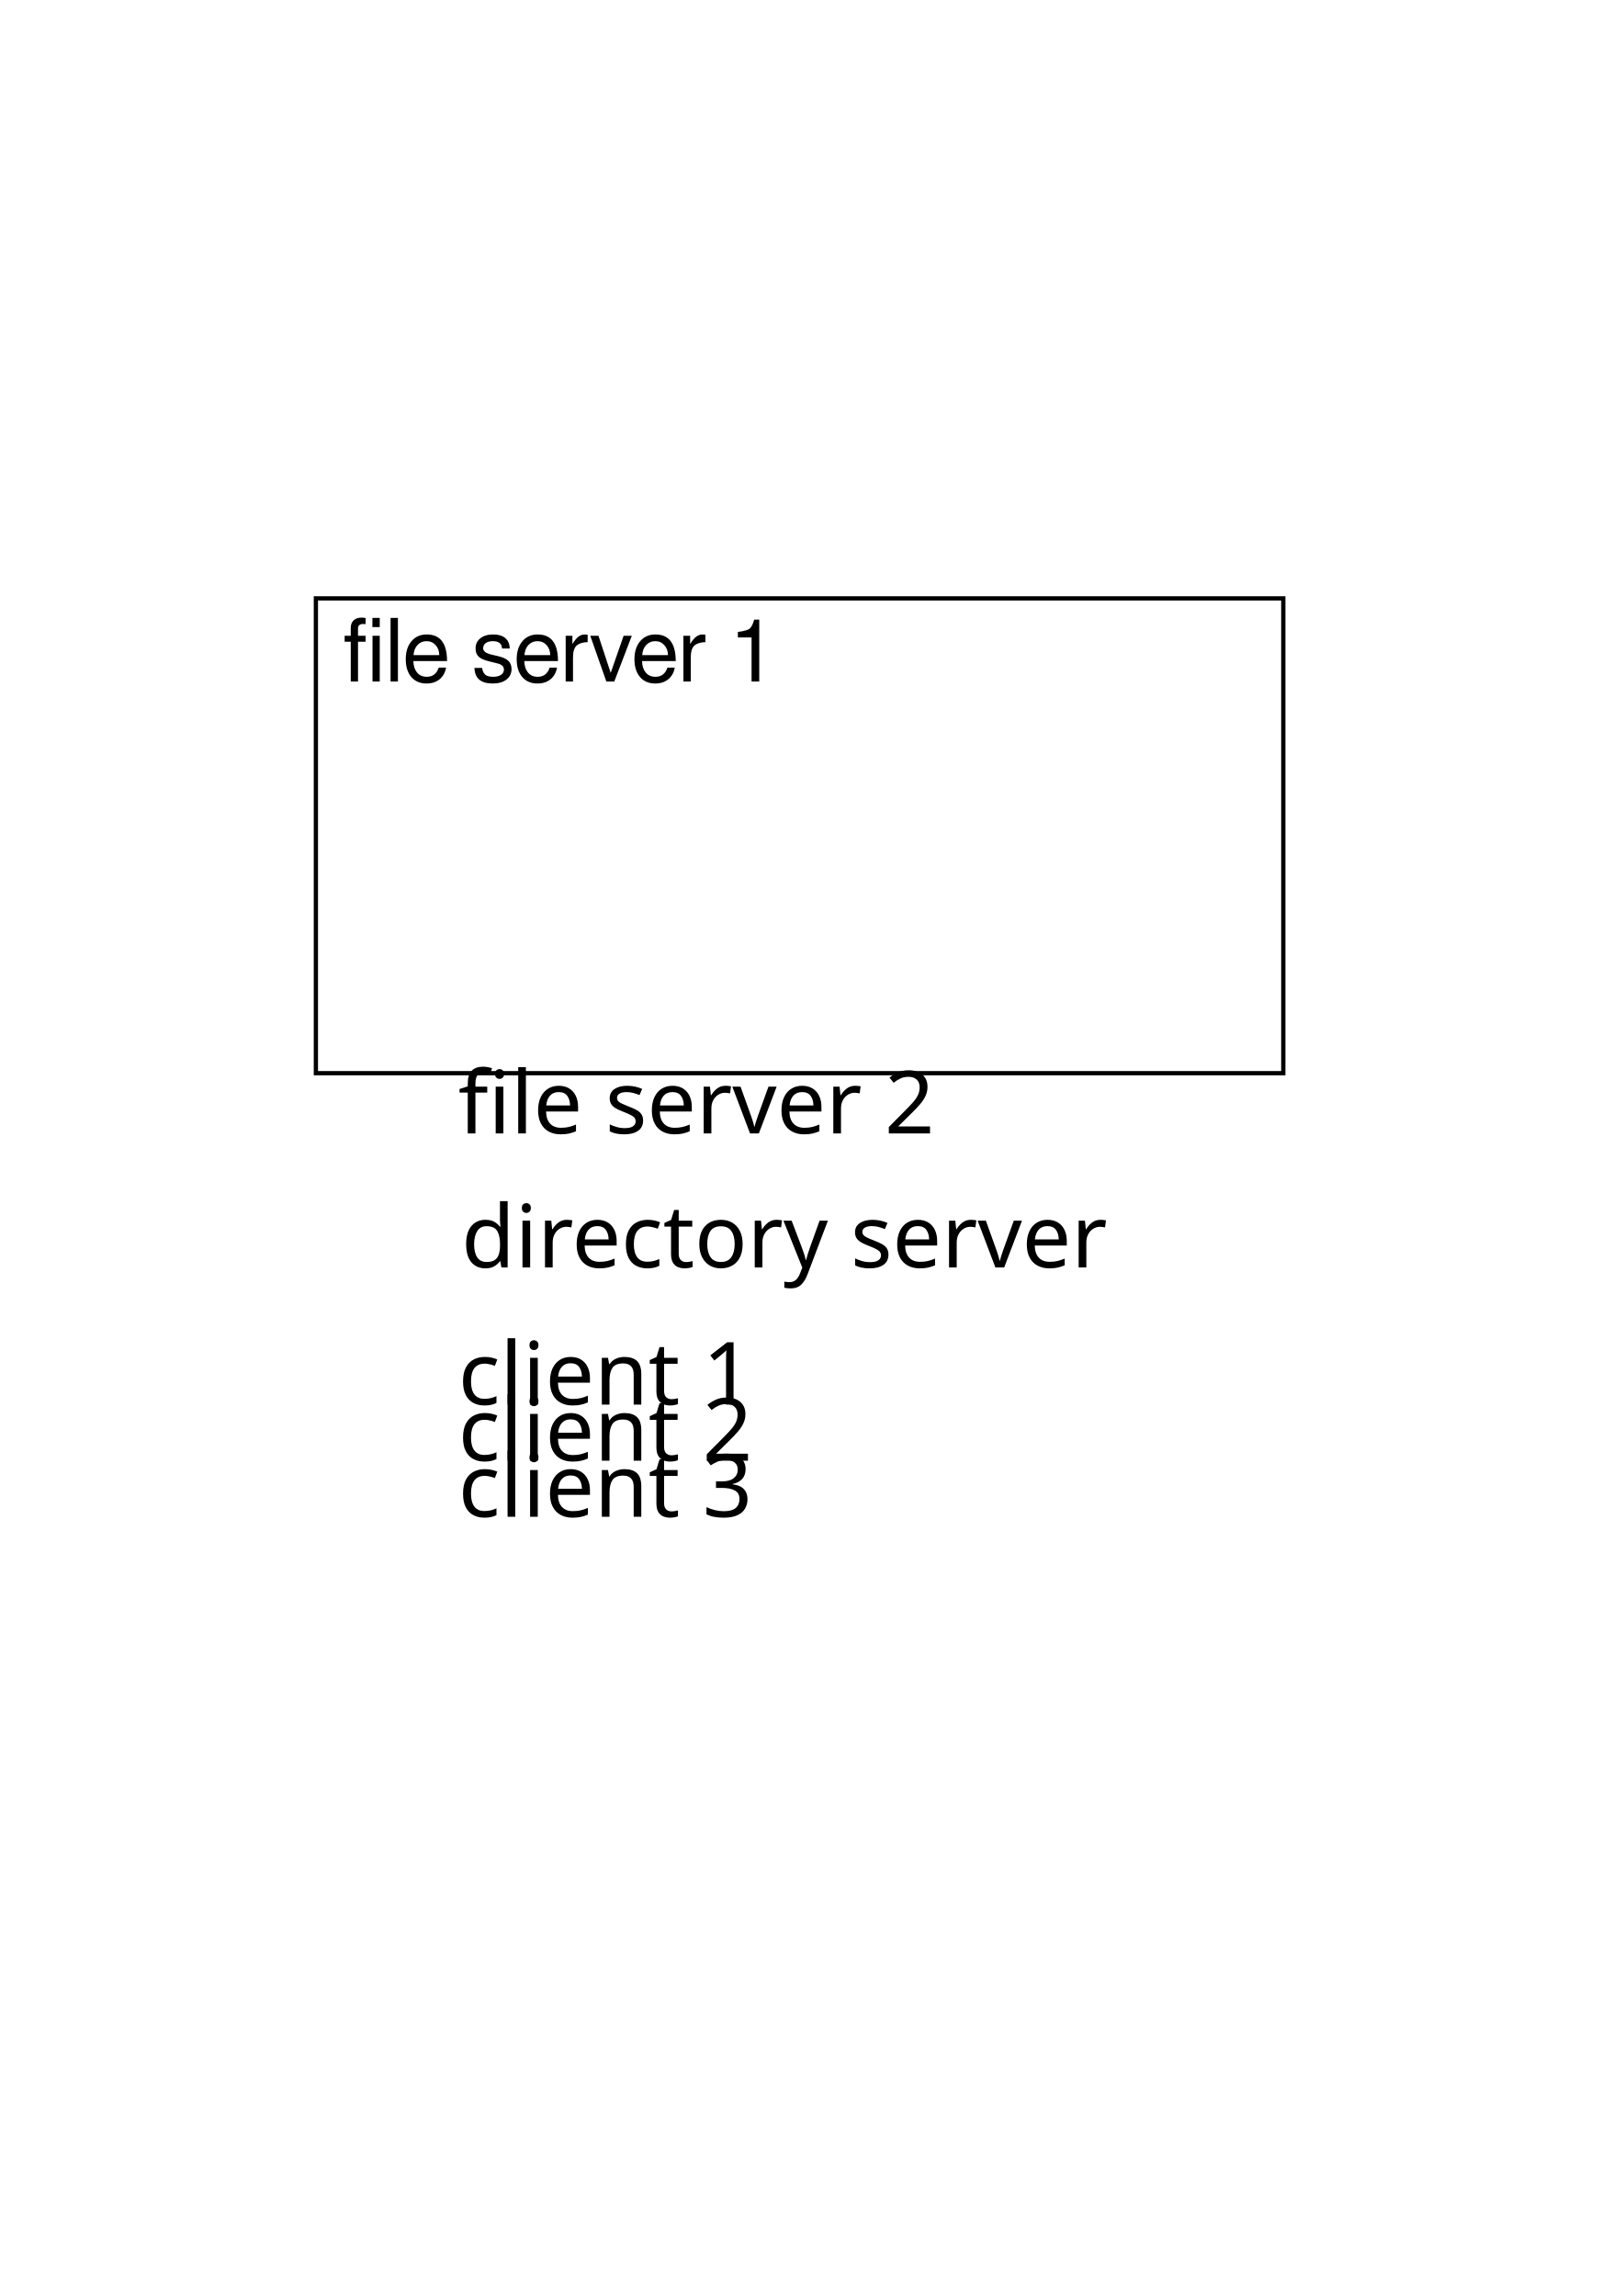
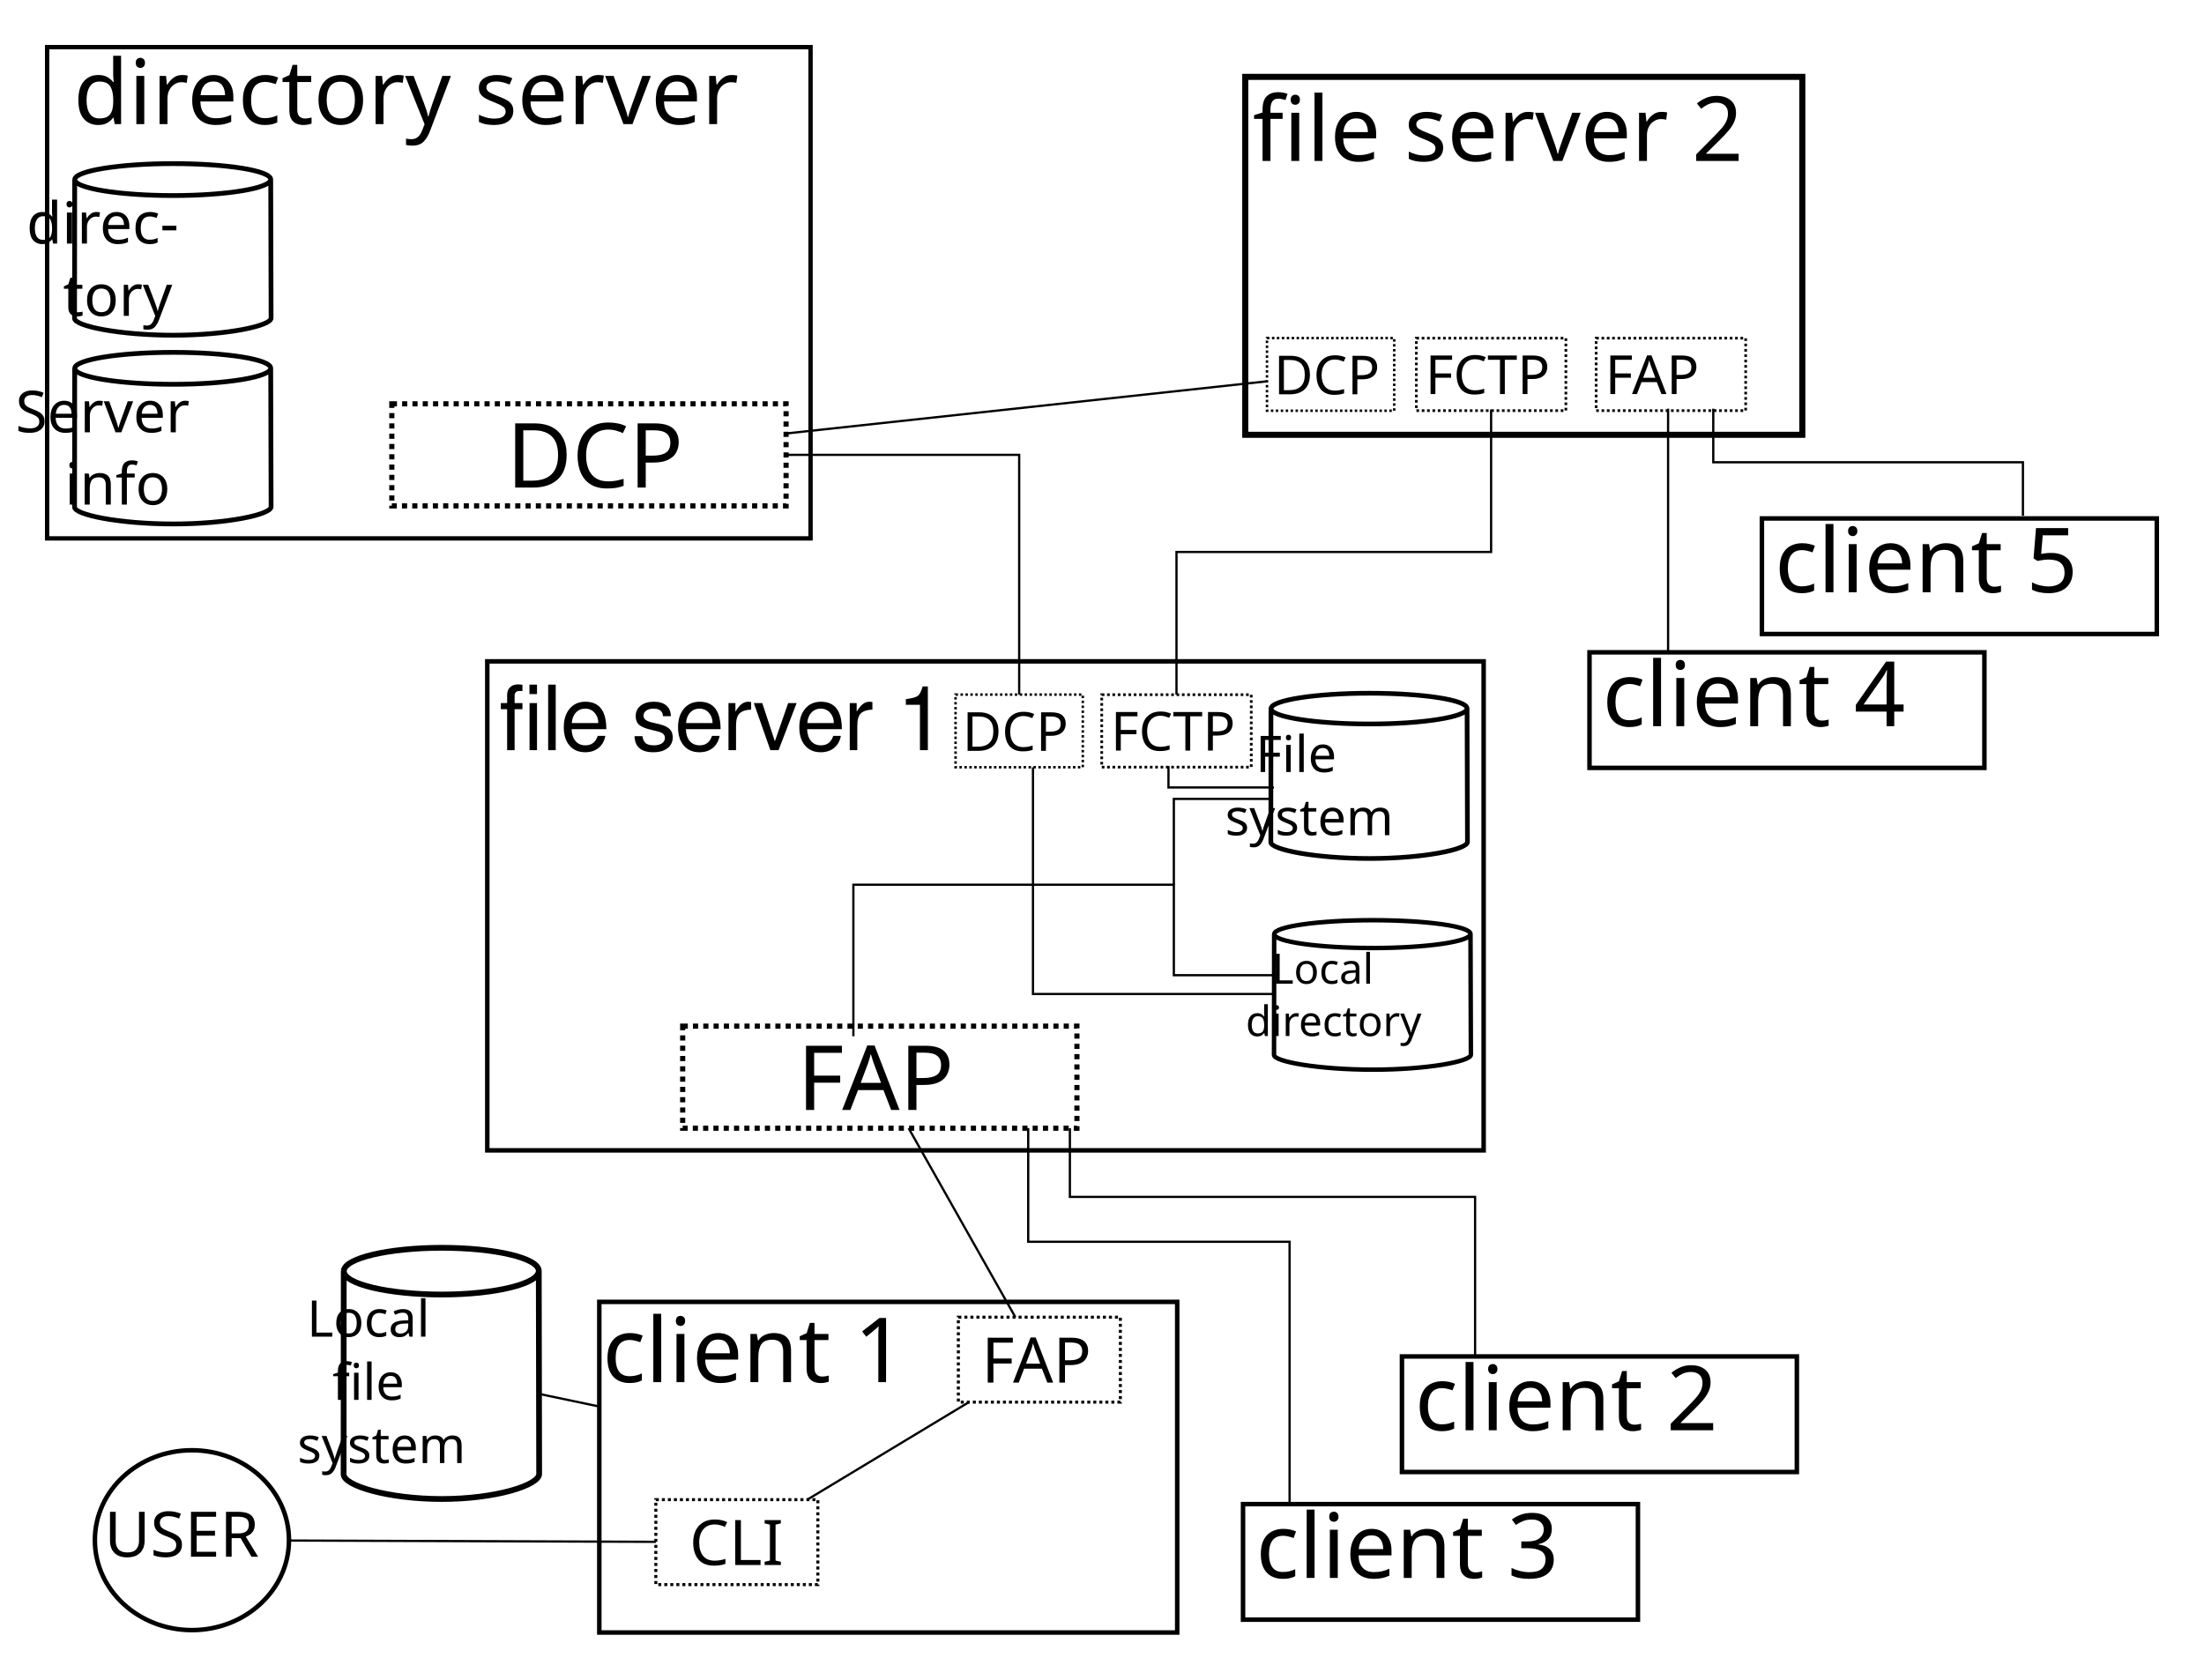
- <svg xmlns="http://www.w3.org/2000/svg" width="210mm" height="297mm" viewBox="0 0 744.094 1052.362" id="svg2" version="1.1">
-   <defs id="defs4" />
-   <g id="layer1">
-     <rect style="fill:none;stroke:#000000;stroke-width:1.95;stroke-opacity:1" id="rect5574" width="443.336" height="217.621" x="144.761" y="274.266" />
-     <text xml:space="preserve" style="font-style:normal;font-variant:normal;font-weight:normal;font-stretch:normal;font-size:40px;line-height:125%;font-family:'DejaVu Sans Mono';-inkscape-font-specification:'DejaVu Sans Mono';letter-spacing:0px;word-spacing:0px;fill:#000000;fill-opacity:1;stroke:none;stroke-width:1px;stroke-linecap:butt;stroke-linejoin:miter;stroke-opacity:1" x="157.143" y="312.362" id="text5576">
-       <tspan id="tspan5578" x="157.143" y="312.362" style="font-style:normal;font-variant:normal;font-weight:normal;font-stretch:normal;font-family:FreeSans;-inkscape-font-specification:FreeSans">file server 1</tspan>
+ <svg xmlns="http://www.w3.org/2000/svg" xmlns:ns1="http://www.openswatchbook.org/uri/2009/osb" width="980.676" height="747.531" viewBox="0 0 980.676 747.531" id="svg2" version="1.1">
+   <defs id="defs4">
+     <linearGradient id="linearGradient4188" ns1:paint="solid">
+       <stop style="stop-color:#000000;stop-opacity:1;" offset="0" id="stop4190" />
+     </linearGradient>
+   </defs>
+   <g id="layer1" transform="translate(4.913509,-298.5051)">
+     <rect style="fill:none;stroke:#000000;stroke-width:2;stroke-miterlimit:4;stroke-opacity:1;stroke-dasharray:none" id="rect5574" width="443.336" height="217.621" x="211.904" y="592.837" />
+     <text xml:space="preserve" style="font-size:40px;font-style:normal;font-variant:normal;font-weight:normal;font-stretch:normal;line-height:125%;letter-spacing:0px;word-spacing:0px;fill:#000000;fill-opacity:1;stroke:none;font-family:DejaVu Sans Mono;-inkscape-font-specification:DejaVu Sans Mono" x="217.143" y="632.362" id="text5576">
+       <tspan id="tspan5578" x="217.143" y="632.362" style="font-style:normal;font-variant:normal;font-weight:normal;font-stretch:normal;font-family:FreeSans;-inkscape-font-specification:FreeSans">file server 1</tspan>
    </text>
-     <text xml:space="preserve" style="font-style:normal;font-weight:normal;font-size:40px;line-height:125%;font-family:sans-serif;letter-spacing:0px;word-spacing:0px;fill:#000000;fill-opacity:1;stroke:none;stroke-width:1px;stroke-linecap:butt;stroke-linejoin:miter;stroke-opacity:1" x="210" y="519.505" id="text5580">
-       <tspan id="tspan5582" x="210" y="519.505">file server 2</tspan>
+     <text xml:space="preserve" style="font-size:40px;font-style:normal;font-weight:normal;line-height:125%;letter-spacing:0px;word-spacing:0px;fill:#000000;fill-opacity:1;stroke:none;font-family:sans-serif" x="27.759" y="353.73" id="text5584">
+       <tspan id="tspan5586" x="27.759" y="353.73">directory server</tspan>
    </text>
-     <text xml:space="preserve" style="font-style:normal;font-weight:normal;font-size:40px;line-height:125%;font-family:sans-serif;letter-spacing:0px;word-spacing:0px;fill:#000000;fill-opacity:1;stroke:none;stroke-width:1px;stroke-linecap:butt;stroke-linejoin:miter;stroke-opacity:1" x="211.429" y="580.934" id="text5584">
-       <tspan id="tspan5586" x="211.429" y="580.934">directory server</tspan>
+     <g id="g3939" transform="translate(71.42857,320)">
+       <path d="m 576.43,293.791 c 0,3.777 -19.594,6.911 -43.418,6.911 -23.824,0 -43.806,-3.066 -43.806,-6.843 0,-3.777 19.982,-6.843 43.806,-6.843 23.824,0 43.418,2.997 43.418,6.775 z m 0.003,-0.013 0.168,59.443 c 0,3.322 -19.492,7.346 -43.509,7.346 -24.017,0 -43.978,-3.913 -43.978,-7.235 l 0.06,-59.485" style="fill:none;stroke:#000000;stroke-width:2.086;stroke-linecap:butt;stroke-linejoin:round;stroke-miterlimit:4;stroke-opacity:1;stroke-dashoffset:0" id="path1934-2" />
+       <g id="g3934">
+         <text xml:space="preserve" style="font-size:22.5px;font-style:normal;font-weight:normal;line-height:125%;letter-spacing:0px;word-spacing:0px;fill:#000000;fill-opacity:1;stroke:none;font-family:sans-serif" x="532.551" y="322.077" id="text4233">
+           <tspan id="tspan4235" x="532.551" y="322.077" style="text-align:center;text-anchor:middle">File</tspan>
+           <tspan x="532.551" y="350.202" id="tspan4237" style="text-align:center;text-anchor:middle">system</tspan>
+         </text>
+       </g>
+     </g>
+     <g id="g3928" transform="translate(71.42857,318.5714)">
+       <path d="m 577.959,395.591 c 0,3.416 -19.617,6.249 -43.468,6.249 -23.852,0 -43.856,-2.772 -43.856,-6.188 0,-3.416 20.005,-6.188 43.856,-6.188 23.852,0 43.468,2.711 43.468,6.126 z m 0.003,-0.012 0.168,53.752 c 0,3.004 -19.515,6.642 -43.56,6.642 -24.045,0 -44.029,-3.538 -44.029,-6.542 l 0.06,-53.79" style="fill:none;stroke:#000000;stroke-width:1.985;stroke-linecap:butt;stroke-linejoin:round;stroke-miterlimit:4;stroke-opacity:1;stroke-dashoffset:0" id="path1934" />
+       <text id="text4239" y="417.712" x="533.989" style="font-size:18.635px;font-style:normal;font-weight:normal;line-height:125%;letter-spacing:0px;word-spacing:0px;fill:#000000;fill-opacity:1;stroke:none;font-family:sans-serif" xml:space="preserve">
+         <tspan style="text-align:center;text-anchor:middle" y="417.712" x="533.989" id="tspan4241">Local</tspan>
+         <tspan style="text-align:center;text-anchor:middle" id="tspan4243" y="441.005" x="533.989">directory</tspan>
+       </text>
+     </g>
+     <rect id="rect3062" width="339.695" height="218.639" x="16.053" y="319.471" style="fill:none;stroke:#000000;stroke-width:1.933;stroke-miterlimit:4;stroke-opacity:1;stroke-dasharray:none" />
+     <text xml:space="preserve" style="font-size:40px;font-style:normal;font-weight:normal;line-height:125%;letter-spacing:0px;word-spacing:0px;fill:#000000;fill-opacity:1;stroke:none;font-family:sans-serif" x="263.175" y="913.608" id="text5588">
+       <tspan id="tspan5590" x="263.175" y="913.608">client 1</tspan>
    </text>
-     <text xml:space="preserve" style="font-style:normal;font-weight:normal;font-size:40px;line-height:125%;font-family:sans-serif;letter-spacing:0px;word-spacing:0px;fill:#000000;fill-opacity:1;stroke:none;stroke-width:1px;stroke-linecap:butt;stroke-linejoin:miter;stroke-opacity:1" x="210" y="643.791" id="text5588">
-       <tspan id="tspan5590" x="210" y="643.791">client 1</tspan>
+     <rect style="fill:none;stroke:#000000;stroke-width:2;stroke-miterlimit:4;stroke-opacity:1;stroke-dasharray:none" id="rect3832" width="257.143" height="147.143" x="261.746" y="877.894" />
+     <g id="g3951" transform="translate(700.3179,326.9601)">
+       <text id="text5592" y="608.076" x="-75.714" style="font-size:40px;font-style:normal;font-weight:normal;line-height:125%;letter-spacing:0px;word-spacing:0px;fill:#000000;fill-opacity:1;stroke:none;font-family:sans-serif" xml:space="preserve">
+         <tspan id="tspan5596" y="608.076" x="-75.714">client 2</tspan>
+       </text>
+       <rect transform="translate(-4.9229925e-6,0)" y="575.219" x="-81.429" height="51.429" width="175.714" id="rect3834" style="fill:none;stroke:#000000;stroke-width:2;stroke-miterlimit:4;stroke-opacity:1;stroke-dasharray:none" />
+     </g>
+     <text xml:space="preserve" style="font-size:40px;font-style:normal;font-weight:normal;line-height:125%;letter-spacing:0px;word-spacing:0px;fill:#000000;fill-opacity:1;stroke:none;font-family:sans-serif" x="552.501" y="370.131" id="text5580">
+       <tspan id="tspan5582" x="552.501" y="370.131">file server 2</tspan>
    </text>
-     <text xml:space="preserve" style="font-style:normal;font-weight:normal;font-size:40px;line-height:125%;font-family:sans-serif;letter-spacing:0px;word-spacing:0px;fill:#000000;fill-opacity:1;stroke:none;stroke-width:1px;stroke-linecap:butt;stroke-linejoin:miter;stroke-opacity:1" x="210" y="669.505" id="text5592">
-       <tspan x="210" y="669.505" id="tspan5596">client 2</tspan>
-     </text>
-     <text xml:space="preserve" style="font-style:normal;font-weight:normal;font-size:40px;line-height:125%;font-family:sans-serif;letter-spacing:0px;word-spacing:0px;fill:#000000;fill-opacity:1;stroke:none;stroke-width:1px;stroke-linecap:butt;stroke-linejoin:miter;stroke-opacity:1" x="210" y="695.219" id="text5600">
-       <tspan id="tspan5602" x="210" y="695.219">client 3</tspan>
-     </text>
+     <rect style="fill:none;stroke:#000000;stroke-width:2.704;stroke-miterlimit:4;stroke-opacity:1;stroke-dasharray:none" id="rect3838" width="247.867" height="159.296" x="549.168" y="332.714" />
+     <g id="g3922" transform="translate(-148.0164,332.5714)">
+       <path d="m 263.553,129.784 c 0,3.922 -19.585,7.176 -43.399,7.176 -23.813,0 -43.786,-3.183 -43.786,-7.105 0,-3.922 19.973,-7.105 43.786,-7.105 23.813,0 43.399,3.112 43.399,7.034 z m 0.003,-0.014 0.168,61.72 c 0,3.45 -19.484,7.627 -43.49,7.627 -24.006,0 -43.958,-4.062 -43.958,-7.512 l 0.059,-61.764" style="fill:none;stroke:#000000;stroke-width:2.125;stroke-linecap:butt;stroke-linejoin:round;stroke-miterlimit:4;stroke-opacity:1;stroke-dashoffset:0" id="path1934-0-1" />
+       <text id="text4239-1-5" y="158.322" x="218.859" style="font-size:25.738px;font-style:normal;font-weight:normal;line-height:125%;letter-spacing:0px;word-spacing:0px;fill:#000000;fill-opacity:1;stroke:none;font-family:sans-serif" xml:space="preserve">
+         <tspan style="text-align:center;text-anchor:middle" id="tspan3058-2" y="158.322" x="218.859">Server</tspan>
+         <tspan id="tspan3871" style="text-align:center;text-anchor:middle" y="190.494" x="218.859">info</tspan>
+       </text>
+     </g>
+     <g id="g3916" transform="translate(1.98358,247.1429)">
+       <path d="m 113.553,131.213 c 0,3.922 -19.585,7.176 -43.399,7.176 -23.813,0 -43.786,-3.183 -43.786,-7.105 0,-3.922 19.973,-7.105 43.786,-7.105 23.813,0 43.399,3.112 43.399,7.034 z m 0.003,-0.014 0.168,61.72 c 0,3.45 -19.484,7.627 -43.49,7.627 -24.006,0 -43.958,-4.062 -43.958,-7.512 l 0.059,-61.764" style="fill:none;stroke:#000000;stroke-width:2.125;stroke-linecap:butt;stroke-linejoin:round;stroke-miterlimit:4;stroke-opacity:1;stroke-dashoffset:0" id="path1934-0-1-5" />
+       <text id="text4239-1-5-3" y="159.751" x="68.859" style="font-size:25.738px;font-style:normal;font-weight:normal;line-height:125%;letter-spacing:0px;word-spacing:0px;fill:#000000;fill-opacity:1;stroke:none;font-family:sans-serif" xml:space="preserve">
+         <tspan id="tspan3908" style="text-align:center;text-anchor:middle" y="159.751" x="68.859">direc-</tspan>
+         <tspan id="tspan3912" style="text-align:center;text-anchor:middle" y="191.923" x="68.859">tory</tspan>
+       </text>
+     </g>
+     <g transform="translate(629.6036,392.6744)" id="g3951-7">
+       <text id="text5592-9" y="608.076" x="-75.714" style="font-size:40px;font-style:normal;font-weight:normal;line-height:125%;letter-spacing:0px;word-spacing:0px;fill:#000000;fill-opacity:1;stroke:none;font-family:sans-serif" xml:space="preserve">
+         <tspan id="tspan5596-1" y="608.076" x="-75.714">client 3</tspan>
+       </text>
+       <rect transform="translate(-4.9229925e-6,0)" y="575.219" x="-81.429" height="51.429" width="175.714" id="rect3834-0" style="fill:none;stroke:#000000;stroke-width:2;stroke-miterlimit:4;stroke-opacity:1;stroke-dasharray:none" />
+     </g>
+     <g id="g4080" transform="translate(132.9856,315.5315)">
+       <rect y="439.65" x="165.86" height="45.423" width="175.423" id="rect4026" style="fill:none;stroke:#000000;stroke-width:2.291;stroke-miterlimit:4;stroke-opacity:1;stroke-dasharray:2.291, 2.291;stroke-dashoffset:0" />
+       <text id="text4028" y="476.942" x="216.872" style="font-size:40px;font-style:normal;font-weight:normal;line-height:125%;letter-spacing:0px;word-spacing:0px;fill:#000000;fill-opacity:1;stroke:none;font-family:Sans" xml:space="preserve">
+         <tspan y="476.942" x="216.872" id="tspan4030">FAP</tspan>
+       </text>
+     </g>
+     <g id="g4072" transform="translate(60,320)">
+       <rect y="158.222" x="109.431" height="45.423" width="175.423" id="rect4026-9" style="fill:none;stroke:#000000;stroke-width:2.291;stroke-miterlimit:4;stroke-opacity:1;stroke-dasharray:2.291, 2.291;stroke-dashoffset:0" />
+       <text id="text4028-5" y="195.494" x="160.444" style="font-size:40px;font-style:normal;font-weight:normal;line-height:125%;letter-spacing:0px;word-spacing:0px;fill:#000000;fill-opacity:1;stroke:none;font-family:Sans" xml:space="preserve">
+         <tspan y="195.494" x="160.444" id="tspan4030-6">DCP</tspan>
+       </text>
+     </g>
+     <g id="g4140" transform="translate(28.57143,297.0514)">
+       <rect y="151.911" x="530.263" height="32.331" width="56.616" id="rect4026-2" style="fill:none;stroke:#000000;stroke-width:1.098;stroke-miterlimit:4;stroke-opacity:1;stroke-dasharray:1.098, 1.098;stroke-dashoffset:0" />
+       <text id="text4028-2" y="176.942" x="533.301" style="font-size:40px;font-style:normal;font-weight:normal;line-height:125%;letter-spacing:0px;word-spacing:0px;fill:#000000;fill-opacity:1;stroke:none;font-family:Sans" xml:space="preserve">
+         <tspan y="176.942" x="533.301" id="tspan4030-9" style="font-size:24px">DCP</tspan>
+       </text>
+     </g>
+     <g id="g4140-5" transform="translate(-110,455.7143)">
+       <rect y="151.911" x="530.263" height="32.331" width="56.616" id="rect4026-2-2" style="fill:none;stroke:#000000;stroke-width:1.098;stroke-miterlimit:4;stroke-opacity:1;stroke-dasharray:1.098, 1.098;stroke-dashoffset:0" />
+       <text id="text4028-2-4" y="176.942" x="533.301" style="font-size:40px;font-style:normal;font-weight:normal;line-height:125%;letter-spacing:0px;word-spacing:0px;fill:#000000;fill-opacity:1;stroke:none;font-family:Sans" xml:space="preserve">
+         <tspan y="176.942" x="533.301" id="tspan4030-9-4" style="font-size:24px">DCP</tspan>
+       </text>
+     </g>
+     <g id="g4219" transform="translate(41.42857,231.52)">
+       <rect y="217.488" x="583.87" height="32.24" width="66.526" id="rect4026-2-1" style="fill:none;stroke:#000000;stroke-width:1.189;stroke-miterlimit:4;stroke-opacity:1;stroke-dasharray:1.189, 1.189;stroke-dashoffset:0" />
+       <text id="text4028-2-43" y="242.344" x="587.859" style="font-size:40px;font-style:normal;font-weight:normal;line-height:125%;letter-spacing:0px;word-spacing:0px;fill:#000000;fill-opacity:1;stroke:none;font-family:Sans" xml:space="preserve">
+         <tspan y="242.344" x="587.859" style="font-size:24px" id="tspan4238">FCTP</tspan>
+       </text>
+     </g>
+     <g id="g4219-8" transform="translate(-98.56144,390.1829)">
+       <rect y="217.488" x="583.87" height="32.24" width="66.526" id="rect4026-2-1-3" style="fill:none;stroke:#000000;stroke-width:1.189;stroke-miterlimit:4;stroke-opacity:1;stroke-dasharray:1.189, 1.189;stroke-dashoffset:0" />
+       <text id="text4028-2-43-0" y="242.344" x="587.859" style="font-size:40px;font-style:normal;font-weight:normal;line-height:125%;letter-spacing:0px;word-spacing:0px;fill:#000000;fill-opacity:1;stroke:none;font-family:Sans" xml:space="preserve">
+         <tspan y="242.344" x="587.859" style="font-size:24px" id="tspan4238-8">FCTP</tspan>
+       </text>
+     </g>
+     <path style="fill:none;stroke:#000000;stroke-width:1px;stroke-linecap:butt;stroke-linejoin:miter;stroke-opacity:1" d="m 344.855,500.934 103.717,0 0,106.692" id="path4269" />
+     <path style="fill:none;stroke:#000000;stroke-width:1px;stroke-linecap:butt;stroke-linejoin:miter;stroke-opacity:1" d="m 558.835,468.199 -213.98,23.217" id="path4271" />
+     <path style="fill:none;stroke:#000000;stroke-width:1px;stroke-linecap:butt;stroke-linejoin:miter;stroke-opacity:1" d="m 518.571,607.671 0,-63.519 139.99,0 0,-63.384" id="path4273" />
+     <g id="g4300" transform="translate(493.8725,204.1029)">
+       <rect style="fill:none;stroke:#000000;stroke-width:1.34;stroke-miterlimit:4;stroke-opacity:1;stroke-dasharray:1.34, 1.34;stroke-dashoffset:0" id="rect4291" width="72.089" height="37.803" x="-72.364" y="680.604" />
+       <text xml:space="preserve" style="font-size:40px;font-style:normal;font-weight:normal;line-height:125%;letter-spacing:0px;word-spacing:0px;fill:#000000;fill-opacity:1;stroke:none;font-family:Sans" x="-62.009" y="709.711" id="text4293">
+         <tspan id="tspan4295" x="-62.009" y="709.711" style="font-size:28px">FAP</tspan>
+       </text>
+     </g>
+     <path style="fill:none;stroke:#000000;stroke-width:1px;stroke-linecap:butt;stroke-linejoin:miter;stroke-opacity:1" d="M 446.878,884.706 399.383,800.605" id="path4305" />
+     <path style="fill:none;stroke:#000000;stroke-width:1px;stroke-linecap:butt;stroke-linejoin:miter;stroke-opacity:1" d="m 374.8,759.68 0,-67.441 142.592,0 0,40.272 44.57,0" id="path4327" />
+     <path style="fill:none;stroke:#000000;stroke-width:1px;stroke-linecap:butt;stroke-linejoin:miter;stroke-opacity:1" d="m 517.392,692.238 0,-38.189 43.555,0" id="path4329" />
+     <path style="fill:none;stroke:#000000;stroke-width:1px;stroke-linecap:butt;stroke-linejoin:miter;stroke-opacity:1" d="m 454.718,639.979 0,100.898 107.612,0" id="path4331" />
+     <path style="fill:none;stroke:#000000;stroke-width:1px;stroke-linecap:butt;stroke-linejoin:miter;stroke-opacity:1" d="m 515.006,639.43 0,9.526 46.926,0" id="path4333" />
+     <g id="g4374" transform="translate(392.9887,300.5576)">
+       <rect y="665.354" x="-106.085" height="37.803" width="72.089" id="rect4291-1" style="fill:none;stroke:#000000;stroke-width:1.34;stroke-miterlimit:4;stroke-opacity:1;stroke-dasharray:1.34, 1.34;stroke-dashoffset:0" />
+       <text id="text4293-6" y="694.448" x="-91.163" style="font-size:40px;font-style:normal;font-weight:normal;line-height:125%;letter-spacing:0px;word-spacing:0px;fill:#000000;fill-opacity:1;stroke:none;font-family:Sans" xml:space="preserve">
+         <tspan style="font-size:28px" y="694.448" x="-91.163" id="tspan4295-5">CLI</tspan>
+       </text>
+     </g>
+     <g id="g3129" transform="translate(16.38453,137.0342)">
+       <path transform="translate(125.1868,37.84754)" d="m -17.905,809.064 c 0,22.104 -19.334,40.023 -43.183,40.023 -23.849,0 -43.183,-17.919 -43.183,-40.023 0,-22.104 19.334,-40.023 43.183,-40.023 23.849,0 43.183,17.919 43.183,40.023 z" id="path4381" style="fill:none;stroke:#000000;stroke-width:2;stroke-miterlimit:4;stroke-opacity:1;stroke-dasharray:none;stroke-dashoffset:0" />
+       <text id="text4389" y="854.285" x="25.129" style="font-size:28px;font-style:normal;font-weight:normal;line-height:125%;letter-spacing:0px;word-spacing:0px;fill:#000000;fill-opacity:1;stroke:none;font-family:Sans" xml:space="preserve">
+         <tspan y="854.285" x="25.129" id="tspan4391">USER</tspan>
+       </text>
+     </g>
+     <g id="g4452" transform="translate(276.3845,416.1812)">
+       <path d="m -41.568,447.939 c 0,5.741 -19.487,10.505 -43.18,10.505 -23.694,0 -43.566,-4.66 -43.566,-10.401 0,-5.741 19.872,-10.401 43.566,-10.401 23.694,0 43.18,4.556 43.18,10.298 z m 0.003,-0.02 0.167,90.355 c 0,5.05 -19.386,11.166 -43.271,11.166 -23.886,0 -43.737,-5.947 -43.737,-10.998 l 0.059,-90.419" style="fill:none;stroke:#000000;stroke-width:2.565;stroke-linecap:butt;stroke-linejoin:round;stroke-miterlimit:4;stroke-opacity:1;stroke-dashoffset:0" id="path1934-2-7" />
+       <g transform="translate(-617.7588,155.1129)" id="g3934-8">
+         <text xml:space="preserve" style="font-size:22.5px;font-style:normal;font-weight:normal;line-height:125%;letter-spacing:0px;word-spacing:0px;fill:#000000;fill-opacity:1;stroke:none;font-family:sans-serif" x="532.551" y="322.077" id="text4233-7">
+           <tspan id="tspan4235-9" x="532.551" y="322.077" style="text-align:center;text-anchor:middle">Local</tspan>
+           <tspan id="tspan4439" x="532.551" y="350.202" style="text-align:center;text-anchor:middle">file</tspan>
+           <tspan x="532.551" y="378.327" id="tspan4237-5" style="text-align:center;text-anchor:middle">system</tspan>
+         </text>
+       </g>
+     </g>
+     <path style="fill:none;stroke:#000000;stroke-width:1px;stroke-linecap:butt;stroke-linejoin:miter;stroke-opacity:1" d="m 426.222,922.51 -71.942,43.402" id="path4444" />
+     <path style="fill:none;stroke:#000000;stroke-width:1px;stroke-linecap:butt;stroke-linejoin:miter;stroke-opacity:1" d="m 234.921,918.841 26.825,5.632" id="path4460" />
+     <path style="fill:none;stroke:#000000;stroke-width:1px;stroke-linecap:butt;stroke-linejoin:miter;stroke-opacity:1" d="M 286.904,676.417 123.666,675.833" id="path3134" transform="translate(0,308.2677)" />
+     <path style="fill:none;stroke:#000000;stroke-width:1px;stroke-linecap:butt;stroke-linejoin:miter;stroke-opacity:1" d="m 471.137,492.338 0,30.568 180.296,0 0,71.006" id="path3136" transform="translate(0,308.2677)" />
+     <path style="fill:none;stroke:#000000;stroke-width:1px;stroke-linecap:butt;stroke-linejoin:miter;stroke-opacity:1" d="m 452.592,492.271 0,50.605 116.297,0 0,116.75" id="path3138" transform="translate(0,308.2677)" />
+     <g id="g3140" transform="translate(860.4765,-45.98414)">
+       <text xml:space="preserve" style="font-size:40px;font-style:normal;font-weight:normal;line-height:125%;letter-spacing:0px;word-spacing:0px;fill:#000000;fill-opacity:1;stroke:none;font-family:sans-serif" x="-75.714" y="608.076" id="text3142">
+         <tspan x="-75.714" y="608.076" id="tspan3144">client 5</tspan>
+       </text>
+       <rect style="fill:none;stroke:#000000;stroke-width:2;stroke-miterlimit:4;stroke-opacity:1;stroke-dasharray:none" id="rect3146" width="175.714" height="51.429" x="-81.429" y="575.219" transform="translate(-4.9229925e-6,0)" />
+     </g>
+     <g transform="translate(783.7672,13.59596)" id="g3148">
+       <text id="text3150" y="608.076" x="-75.714" style="font-size:40px;font-style:normal;font-weight:normal;line-height:125%;letter-spacing:0px;word-spacing:0px;fill:#000000;fill-opacity:1;stroke:none;font-family:sans-serif" xml:space="preserve">
+         <tspan id="tspan3152" y="608.076" x="-75.714">client 4</tspan>
+       </text>
+       <rect transform="translate(-4.9229925e-6,0)" y="575.219" x="-81.429" height="51.429" width="175.714" id="rect3154" style="fill:none;stroke:#000000;stroke-width:2;stroke-miterlimit:4;stroke-opacity:1;stroke-dasharray:none" />
+     </g>
+     <g transform="translate(121.4286,231.52)" id="g3156">
+       <rect style="fill:none;stroke:#000000;stroke-width:1.189;stroke-miterlimit:4;stroke-opacity:1;stroke-dasharray:1.189, 1.189;stroke-dashoffset:0" id="rect3158" width="66.526" height="32.24" x="583.87" y="217.488" />
+       <text xml:space="preserve" style="font-size:40px;font-style:normal;font-weight:normal;line-height:125%;letter-spacing:0px;word-spacing:0px;fill:#000000;fill-opacity:1;stroke:none;font-family:Sans" x="587.859" y="242.344" id="text3160">
+         <tspan id="tspan3162" style="font-size:24px" x="587.859" y="242.344">FAP</tspan>
+       </text>
+     </g>
+     <path style="fill:none;stroke:#000000;stroke-width:1px;stroke-linecap:butt;stroke-linejoin:miter;stroke-opacity:1" d="m 737.304,172.125 0,108.734" id="path3168" transform="translate(0,308.2677)" />
+     <path style="fill:none;stroke:#000000;stroke-width:1px;stroke-linecap:butt;stroke-linejoin:miter;stroke-opacity:1" d="m 895.191,219.79 0,-23.832 -137.779,0 0,-23.832" id="path3170" transform="translate(0,308.2677)" />
  </g>
</svg>
